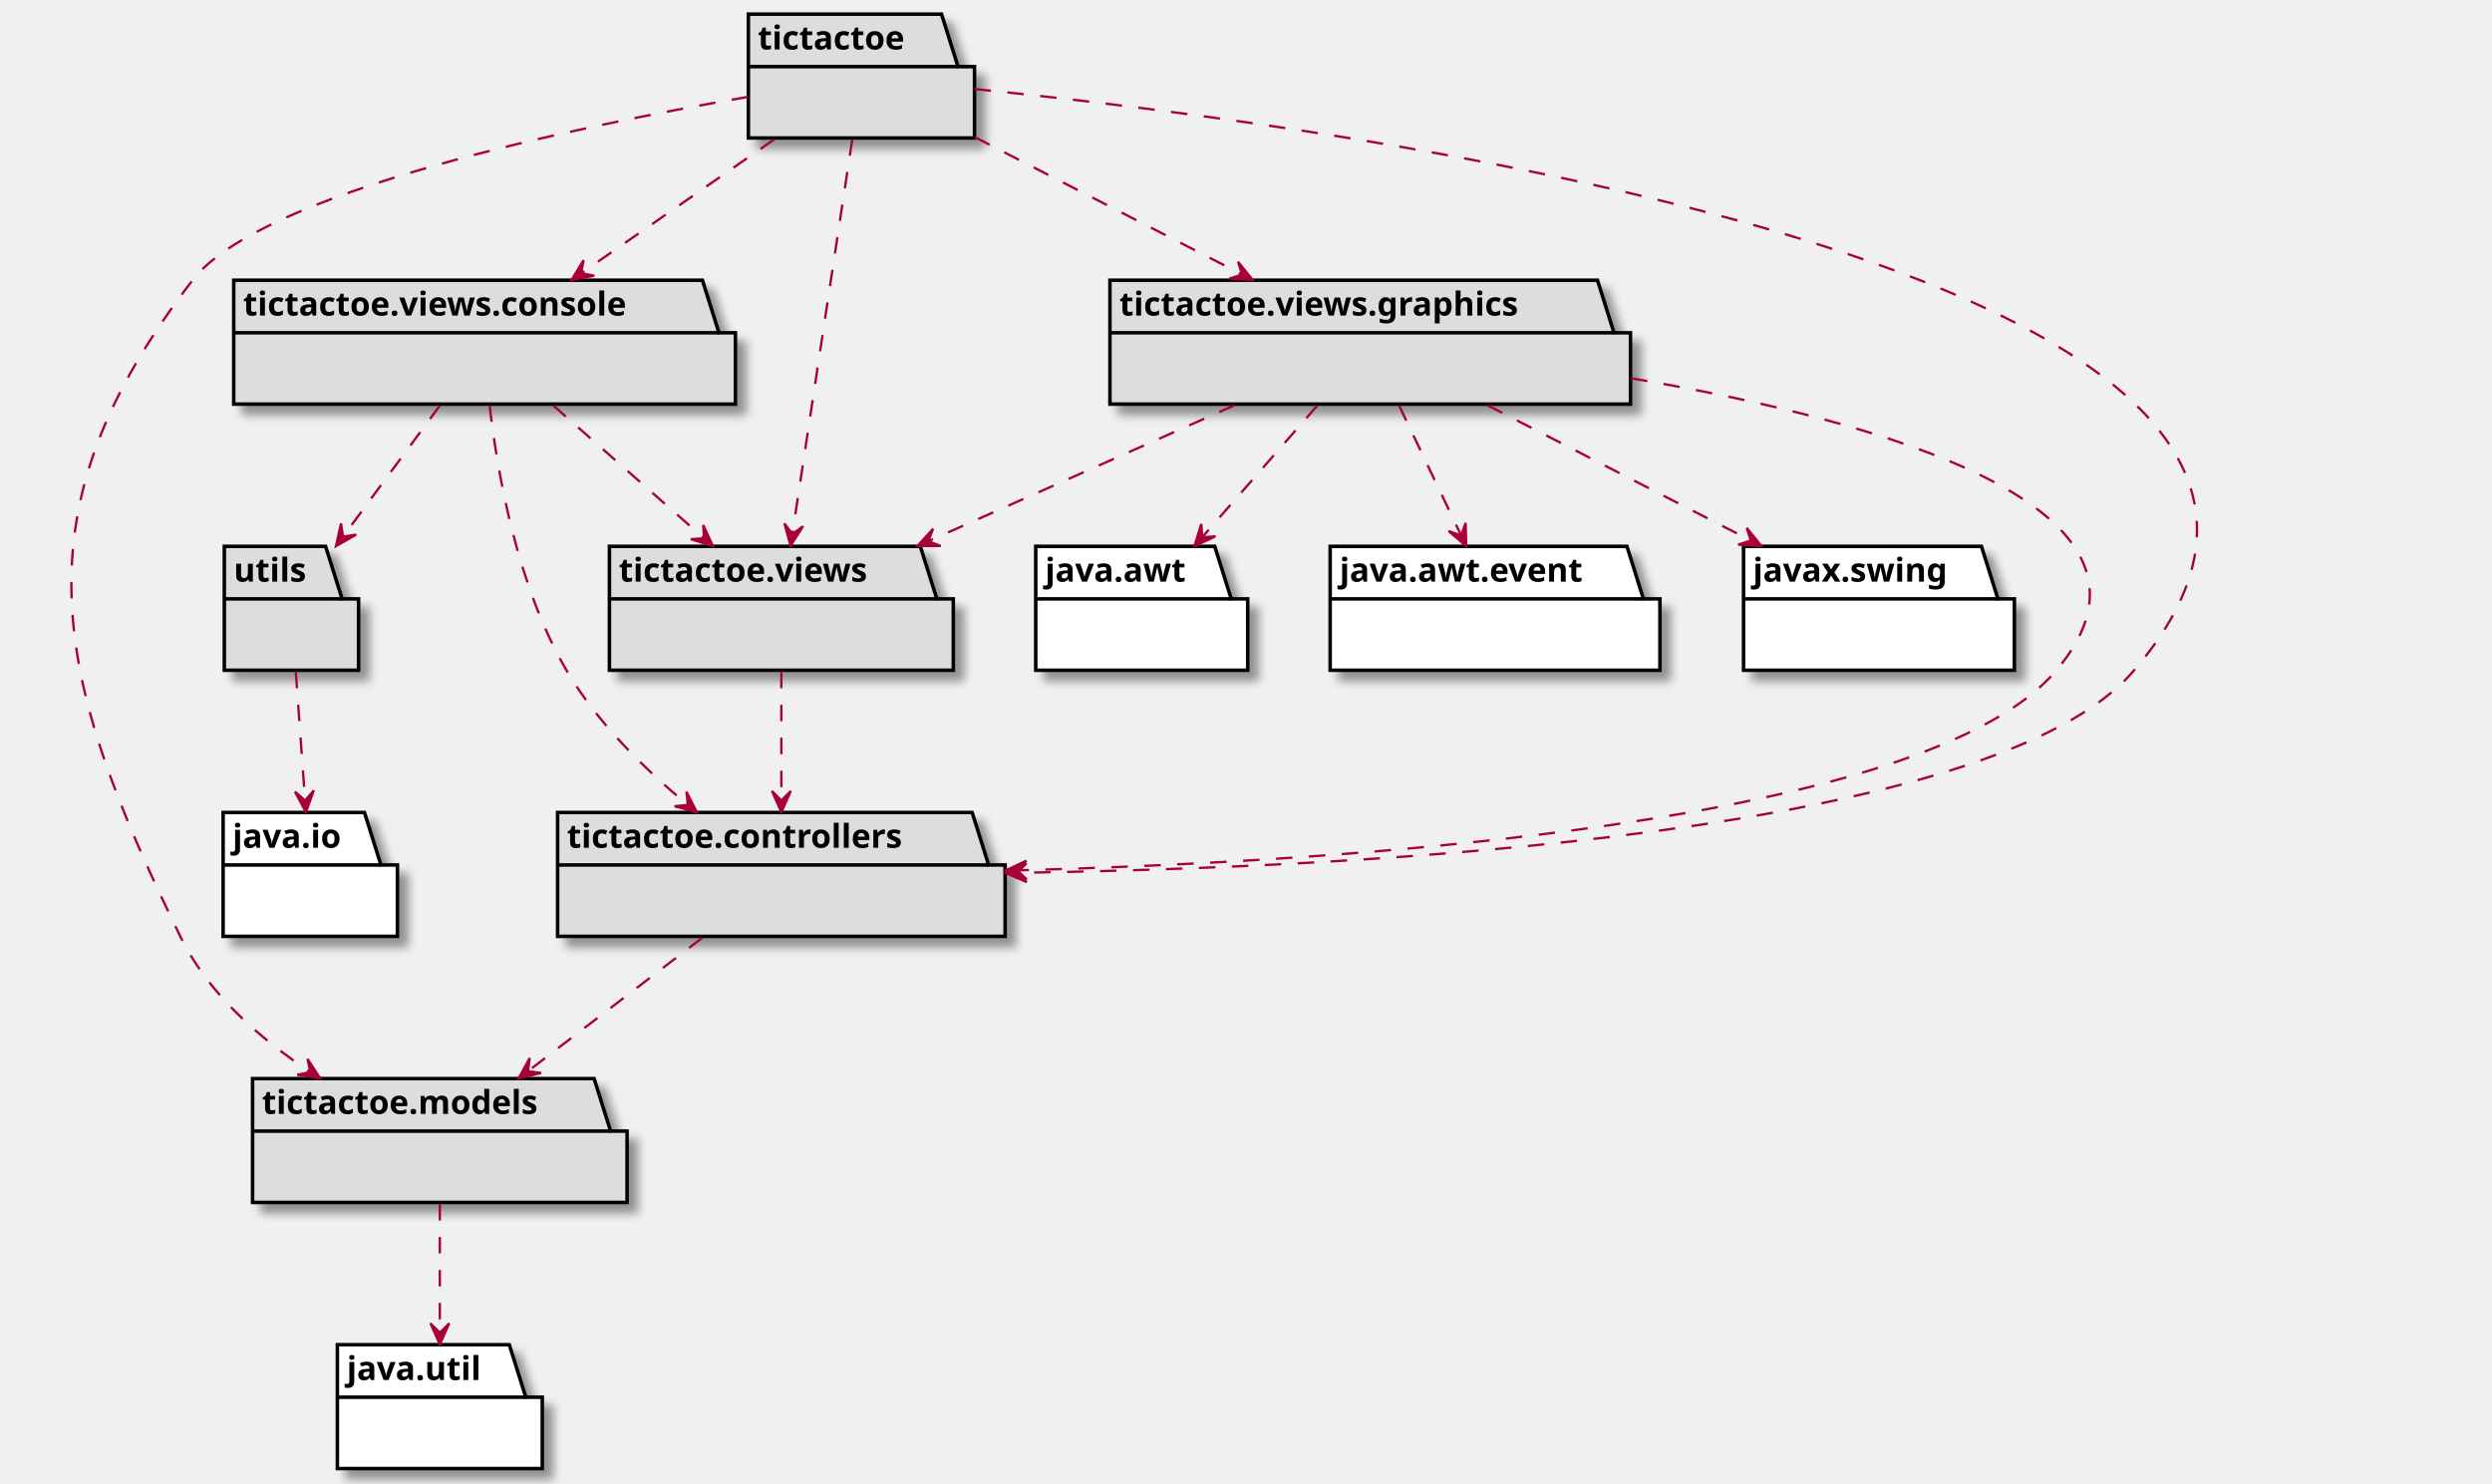
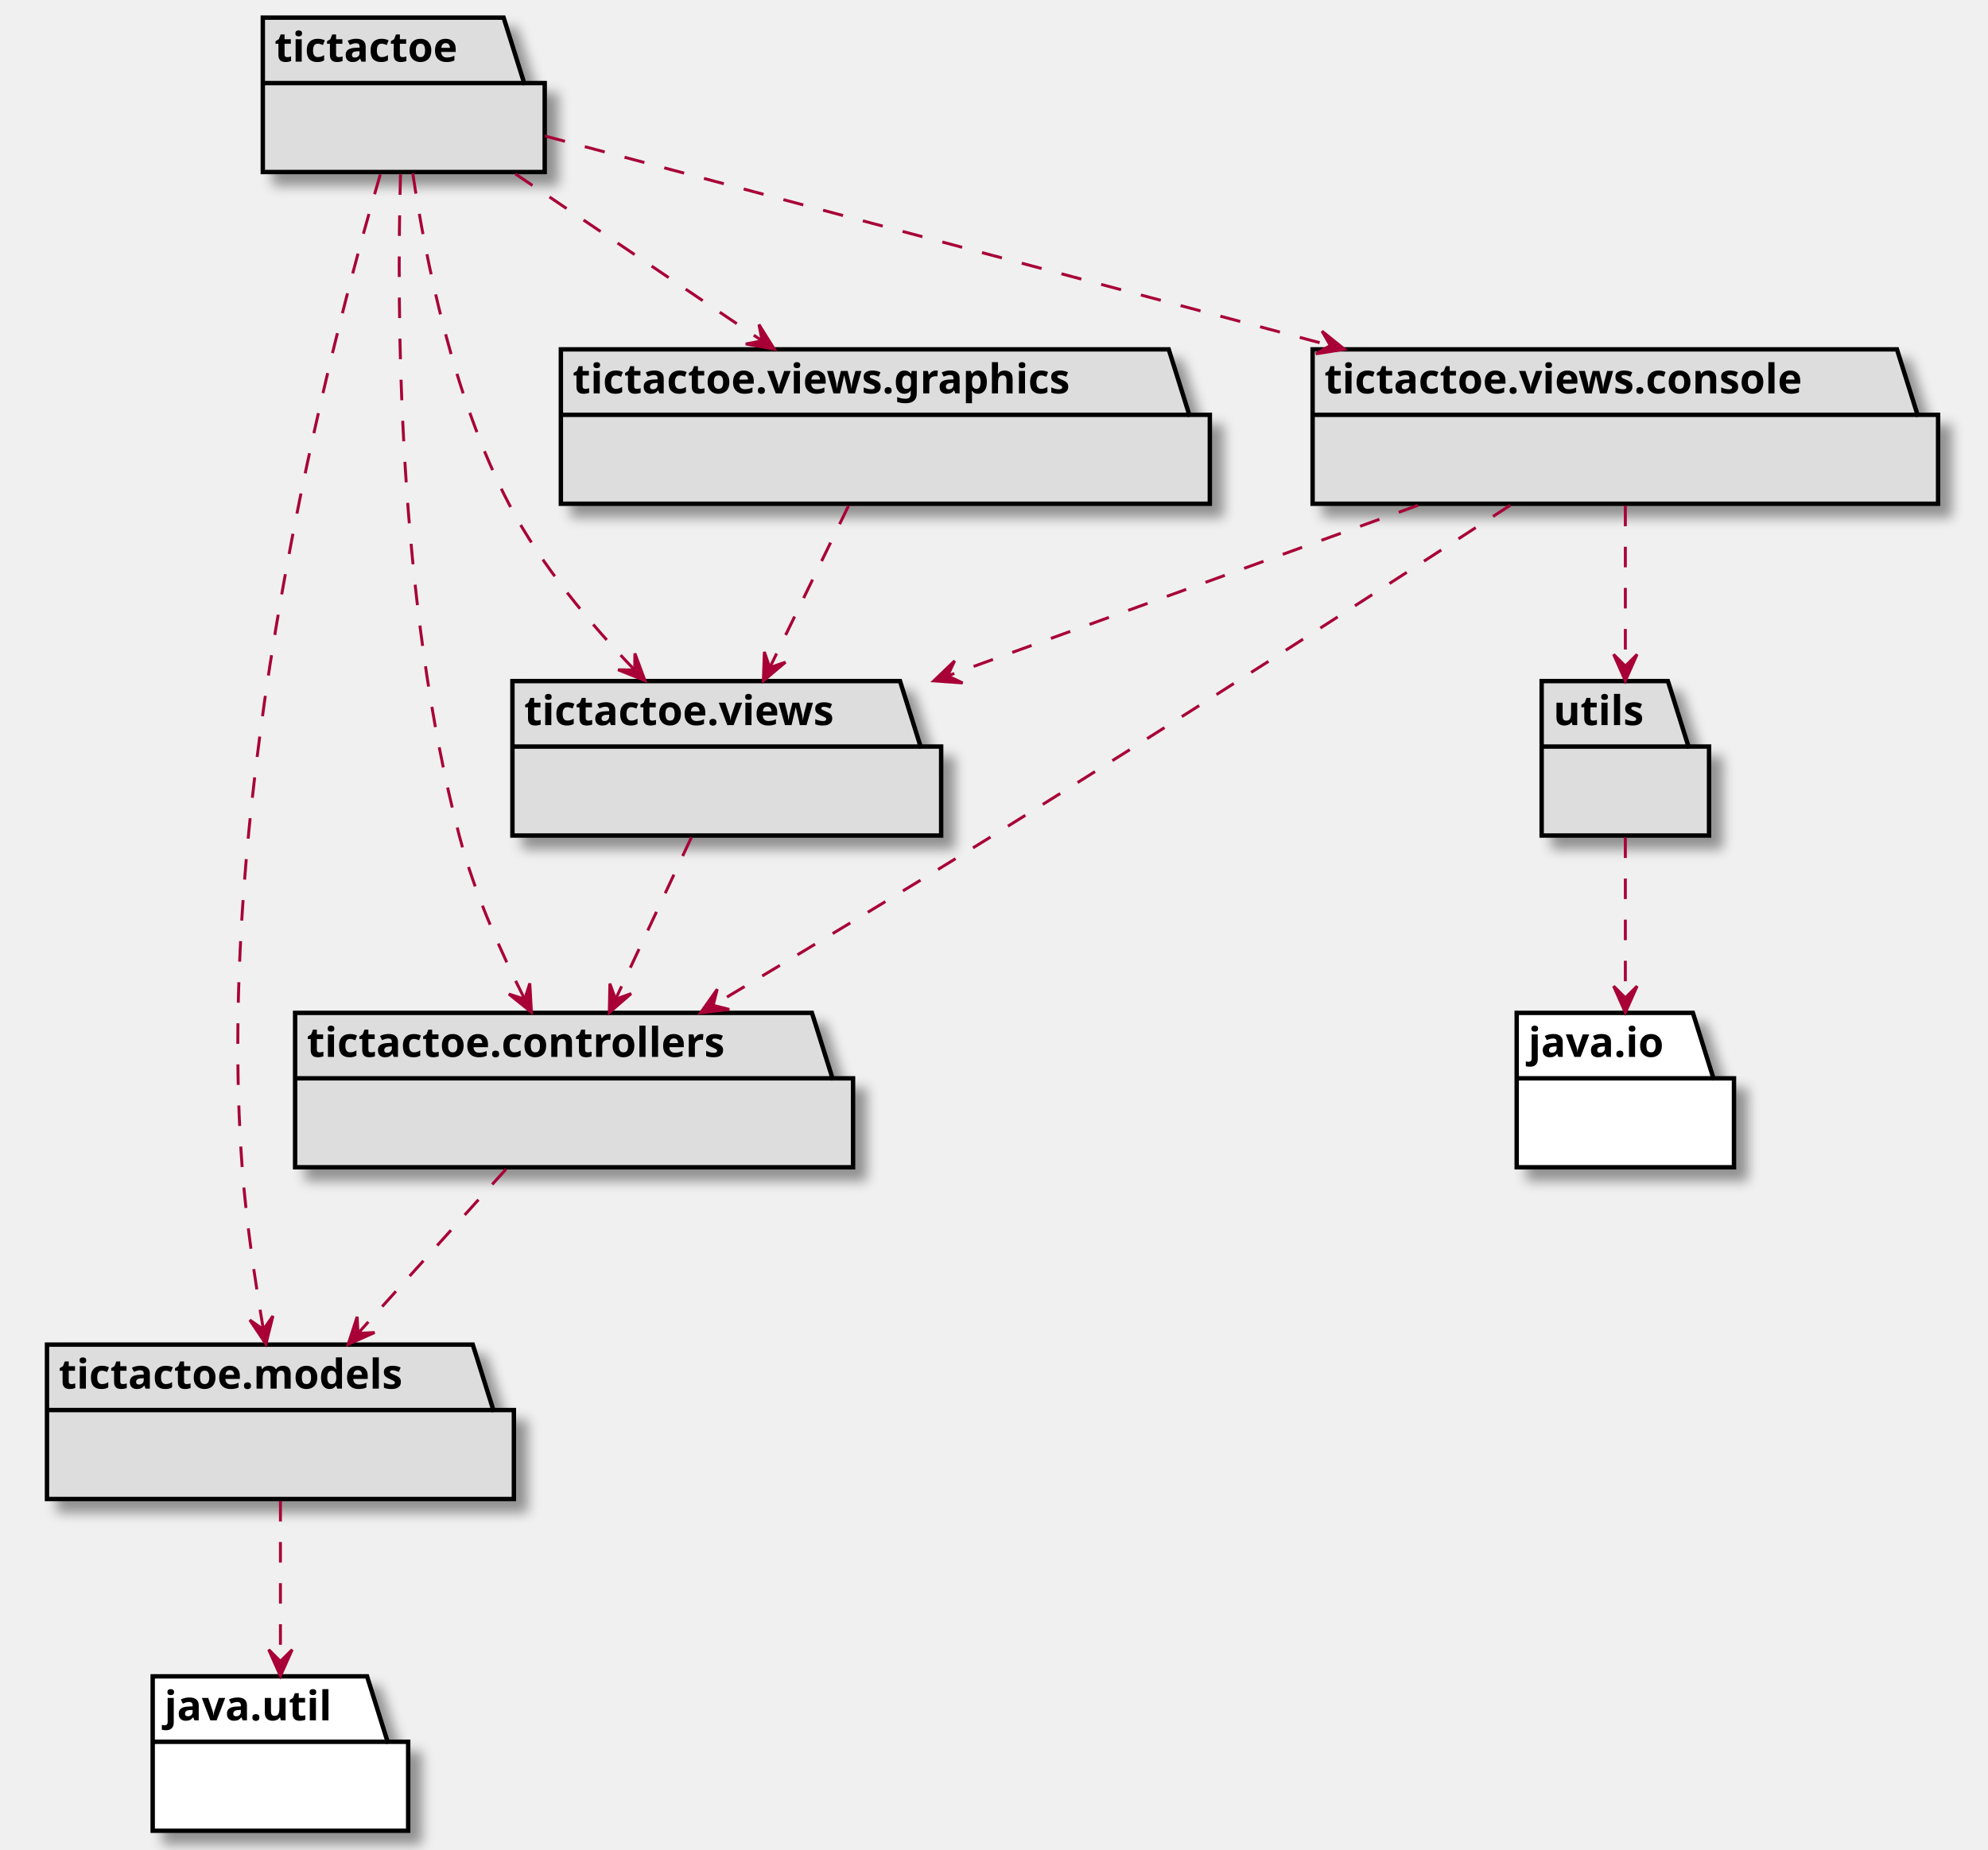
- <svg xmlns="http://www.w3.org/2000/svg" contentScriptType="application/ecmascript" contentStyleType="text/css" height="630px" preserveAspectRatio="none" style="width:1058px;height:630px;" version="1.1" viewBox="0 0 1058 630" width="1058px" zoomAndPan="magnify">
+ <svg xmlns="http://www.w3.org/2000/svg" contentScriptType="application/ecmascript" contentStyleType="text/css" height="630px" preserveAspectRatio="none" style="width:677px;height:630px;" version="1.1" viewBox="0 0 677 630" width="677px" zoomAndPan="magnify">
  <defs>
-     <filter height="300%" id="feub8snjd85qr" width="300%" x="-1" y="-1">
+     <filter height="300%" id="fhds2pb3cappn" width="300%" x="-1" y="-1">
      <feGaussianBlur result="blurOut" stdDeviation="2.0" />
      <feColorMatrix in="blurOut" result="blurOut2" type="matrix" values="0 0 0 0 0 0 0 0 0 0 0 0 0 0 0 0 0 0 .4 0" />
      <feOffset dx="4.0" dy="4.0" in="blurOut2" result="blurOut3" />
      <feBlend in="SourceGraphic" in2="blurOut3" mode="normal" />
    </filter>
  </defs>
  <g>
-     <polygon fill="#DDDDDD" filter="url(#feub8snjd85qr)" points="317.732,6,399.732,6,406.732,28.297,413.732,28.297,413.732,58.594,317.732,58.594,317.732,6" style="stroke:#000000;stroke-width:1.5;" />
-     <line style="stroke:#000000;stroke-width:1.5;" x1="317.732" x2="406.732" y1="28.297" y2="28.297" />
-     <text fill="#000000" font-family="sans-serif" font-size="14" font-weight="bold" lengthAdjust="spacingAndGlyphs" textLength="76" x="321.732" y="20.995">tictactoe</text>
-     <polygon fill="#DDDDDD" filter="url(#feub8snjd85qr)" points="258.732,232,390.732,232,397.732,254.297,404.732,254.297,404.732,284.594,258.732,284.594,258.732,232" style="stroke:#000000;stroke-width:1.5;" />
-     <line style="stroke:#000000;stroke-width:1.5;" x1="258.732" x2="397.732" y1="254.297" y2="254.297" />
-     <text fill="#000000" font-family="sans-serif" font-size="14" font-weight="bold" lengthAdjust="spacingAndGlyphs" textLength="126" x="262.732" y="246.995">tictactoe.views</text>
-     <polygon fill="#DDDDDD" filter="url(#feub8snjd85qr)" points="236.732,345,412.732,345,419.732,367.297,426.732,367.297,426.732,397.594,236.732,397.594,236.732,345" style="stroke:#000000;stroke-width:1.5;" />
-     <line style="stroke:#000000;stroke-width:1.5;" x1="236.732" x2="419.732" y1="367.297" y2="367.297" />
-     <text fill="#000000" font-family="sans-serif" font-size="14" font-weight="bold" lengthAdjust="spacingAndGlyphs" textLength="170" x="240.732" y="359.995">tictactoe.controllers</text>
-     <polygon fill="#DDDDDD" filter="url(#feub8snjd85qr)" points="107.232,458,252.232,458,259.232,480.297,266.232,480.297,266.232,510.594,107.232,510.594,107.232,458" style="stroke:#000000;stroke-width:1.5;" />
-     <line style="stroke:#000000;stroke-width:1.5;" x1="107.232" x2="259.232" y1="480.297" y2="480.297" />
-     <text fill="#000000" font-family="sans-serif" font-size="14" font-weight="bold" lengthAdjust="spacingAndGlyphs" textLength="139" x="111.232" y="472.995">tictactoe.models</text>
-     <polygon fill="#FFFFFF" filter="url(#feub8snjd85qr)" points="143.232,571,216.232,571,223.232,593.297,230.232,593.297,230.232,623.594,143.232,623.594,143.232,571" style="stroke:#000000;stroke-width:1.5;" />
-     <line style="stroke:#000000;stroke-width:1.5;" x1="143.232" x2="223.232" y1="593.297" y2="593.297" />
-     <text fill="#000000" font-family="sans-serif" font-size="14" font-weight="bold" lengthAdjust="spacingAndGlyphs" textLength="67" x="147.232" y="585.995">java.util</text>
-     <polygon fill="#DDDDDD" filter="url(#feub8snjd85qr)" points="95.232,232,138.232,232,145.232,254.297,152.232,254.297,152.232,284.594,95.232,284.594,95.232,232" style="stroke:#000000;stroke-width:1.5;" />
-     <line style="stroke:#000000;stroke-width:1.5;" x1="95.232" x2="145.232" y1="254.297" y2="254.297" />
-     <text fill="#000000" font-family="sans-serif" font-size="14" font-weight="bold" lengthAdjust="spacingAndGlyphs" textLength="37" x="99.232" y="246.995">utils</text>
-     <polygon fill="#FFFFFF" filter="url(#feub8snjd85qr)" points="94.732,345,154.732,345,161.732,367.297,168.732,367.297,168.732,397.594,94.732,397.594,94.732,345" style="stroke:#000000;stroke-width:1.5;" />
-     <line style="stroke:#000000;stroke-width:1.5;" x1="94.732" x2="161.732" y1="367.297" y2="367.297" />
-     <text fill="#000000" font-family="sans-serif" font-size="14" font-weight="bold" lengthAdjust="spacingAndGlyphs" textLength="54" x="98.732" y="359.995">java.io</text>
-     <polygon fill="#DDDDDD" filter="url(#feub8snjd85qr)" points="99.232,119,298.232,119,305.232,141.297,312.232,141.297,312.232,171.594,99.232,171.594,99.232,119" style="stroke:#000000;stroke-width:1.5;" />
-     <line style="stroke:#000000;stroke-width:1.5;" x1="99.232" x2="305.232" y1="141.297" y2="141.297" />
-     <text fill="#000000" font-family="sans-serif" font-size="14" font-weight="bold" lengthAdjust="spacingAndGlyphs" textLength="193" x="103.232" y="133.995">tictactoe.views.console</text>
-     <polygon fill="#DDDDDD" filter="url(#feub8snjd85qr)" points="471.232,119,678.232,119,685.232,141.297,692.232,141.297,692.232,171.594,471.232,171.594,471.232,119" style="stroke:#000000;stroke-width:1.5;" />
-     <line style="stroke:#000000;stroke-width:1.5;" x1="471.232" x2="685.232" y1="141.297" y2="141.297" />
-     <text fill="#000000" font-family="sans-serif" font-size="14" font-weight="bold" lengthAdjust="spacingAndGlyphs" textLength="201" x="475.232" y="133.995">tictactoe.views.graphics</text>
-     <polygon fill="#FFFFFF" filter="url(#feub8snjd85qr)" points="439.732,232,515.732,232,522.732,254.297,529.732,254.297,529.732,284.594,439.732,284.594,439.732,232" style="stroke:#000000;stroke-width:1.5;" />
-     <line style="stroke:#000000;stroke-width:1.5;" x1="439.732" x2="522.732" y1="254.297" y2="254.297" />
-     <text fill="#000000" font-family="sans-serif" font-size="14" font-weight="bold" lengthAdjust="spacingAndGlyphs" textLength="70" x="443.732" y="246.995">java.awt</text>
-     <polygon fill="#FFFFFF" filter="url(#feub8snjd85qr)" points="564.732,232,690.732,232,697.732,254.297,704.732,254.297,704.732,284.594,564.732,284.594,564.732,232" style="stroke:#000000;stroke-width:1.5;" />
-     <line style="stroke:#000000;stroke-width:1.5;" x1="564.732" x2="697.732" y1="254.297" y2="254.297" />
-     <text fill="#000000" font-family="sans-serif" font-size="14" font-weight="bold" lengthAdjust="spacingAndGlyphs" textLength="120" x="568.732" y="246.995">java.awt.event</text>
-     <polygon fill="#FFFFFF" filter="url(#feub8snjd85qr)" points="740.232,232,841.232,232,848.232,254.297,855.232,254.297,855.232,284.594,740.232,284.594,740.232,232" style="stroke:#000000;stroke-width:1.5;" />
-     <line style="stroke:#000000;stroke-width:1.5;" x1="740.232" x2="848.232" y1="254.297" y2="254.297" />
-     <text fill="#000000" font-family="sans-serif" font-size="14" font-weight="bold" lengthAdjust="spacingAndGlyphs" textLength="95" x="744.232" y="246.995">javax.swing</text>
-     <path codeLine="2" d="M413.938,58.272 C447.494,75.517 492.296,98.54 527.164,116.458 " fill="none" id="tictactoe-to-tictactoe.views.graphics" style="stroke:#A80036;stroke-width:1.0;stroke-dasharray:7.0,7.0;" />
-     <polygon fill="#A80036" points="531.799,118.84,525.623,111.168,527.352,116.554,521.966,118.283,531.799,118.84" style="stroke:#A80036;stroke-width:1.0;" />
-     <path codeLine="3" d="M317.54,41.135 C244.355,53.804 110.621,81.537 81.732,119 C6,217.212 22.227,286.6 76.732,398 C88.442,421.933 110.442,441.1 131.708,455.172 " fill="none" id="tictactoe-to-tictactoe.models" style="stroke:#A80036;stroke-width:1.0;stroke-dasharray:7.0,7.0;" />
-     <polygon fill="#A80036" points="135.948,457.918,130.567,449.669,131.751,455.201,126.219,456.385,135.948,457.918" style="stroke:#A80036;stroke-width:1.0;" />
-     <path codeLine="4" d="M328.623,59.245 C304.188,76.196 272.174,98.406 246.948,115.907 " fill="none" id="tictactoe-to-tictactoe.views.console" style="stroke:#A80036;stroke-width:1.0;stroke-dasharray:7.0,7.0;" />
-     <polygon fill="#A80036" points="242.64,118.895,252.315,117.052,246.749,116.045,247.755,110.479,242.64,118.895" style="stroke:#A80036;stroke-width:1.0;" />
-     <path codeLine="5" d="M413.746,37.8 C570.796,53.591 1051.002,116.492 905.732,285 C845.756,354.571 580.021,368.412 432.059,370.617 " fill="none" id="tictactoe-to-tictactoe.controllers" style="stroke:#A80036;stroke-width:1.0;stroke-dasharray:7.0,7.0;" />
-     <polygon fill="#A80036" points="426.846,370.691,435.901,374.565,431.846,370.621,435.789,366.565,426.846,370.691" style="stroke:#A80036;stroke-width:1.0;" />
-     <path d="M361.832,59.196 C355.534,100.69 343.148,182.287 336.394,226.785 " fill="none" id="tictactoe-to-tictactoe.views" style="stroke:#A80036;stroke-width:1.0;stroke-dasharray:7.0,7.0;" />
-     <polygon fill="#A80036" points="335.639,231.76,340.944,223.462,336.389,226.817,333.034,222.262,335.639,231.76" style="stroke:#A80036;stroke-width:1.0;" />
-     <path codeLine="9" d="M298.102,398.245 C276.049,415.126 247.185,437.223 224.367,454.69 " fill="none" id="tictactoe.controllers-to-tictactoe.models" style="stroke:#A80036;stroke-width:1.0;stroke-dasharray:7.0,7.0;" />
-     <polygon fill="#A80036" points="220.18,457.895,229.758,455.601,224.151,454.856,224.896,449.248,220.18,457.895" style="stroke:#A80036;stroke-width:1.0;" />
-     <path d="M186.732,511.245 C186.732,527.496 186.732,548.58 186.732,565.714 " fill="none" id="tictactoe.models-to-java.util" style="stroke:#A80036;stroke-width:1.0;stroke-dasharray:7.0,7.0;" />
-     <polygon fill="#A80036" points="186.732,570.895,190.732,561.895,186.732,565.895,182.732,561.895,186.732,570.895" style="stroke:#A80036;stroke-width:1.0;" />
-     <path d="M125.588,285.245 C126.759,301.496 128.279,322.579 129.513,339.714 " fill="none" id="utils-to-java.io" style="stroke:#A80036;stroke-width:1.0;stroke-dasharray:7.0,7.0;" />
-     <polygon fill="#A80036" points="129.887,344.895,133.229,335.63,129.527,339.908,125.249,336.206,129.887,344.895" style="stroke:#A80036;stroke-width:1.0;" />
-     <path d="M331.732,285.245 C331.732,301.496 331.732,322.579 331.732,339.714 " fill="none" id="tictactoe.views-to-tictactoe.controllers" style="stroke:#A80036;stroke-width:1.0;stroke-dasharray:7.0,7.0;" />
-     <polygon fill="#A80036" points="331.732,344.895,335.732,335.895,331.732,339.895,327.732,335.895,331.732,344.895" style="stroke:#A80036;stroke-width:1.0;" />
-     <path d="M234.956,172.245 C254.039,189.056 278.993,211.039 298.781,228.472 " fill="none" id="tictactoe.views.console-to-tictactoe.views" style="stroke:#A80036;stroke-width:1.0;stroke-dasharray:7.0,7.0;" />
-     <polygon fill="#A80036" points="302.667,231.895,298.559,222.944,298.916,228.589,293.27,228.946,302.667,231.895" style="stroke:#A80036;stroke-width:1.0;" />
-     <path d="M207.863,172.138 C211.229,201.243 219.721,249.307 240.732,285 C253.614,306.884 273.761,326.642 291.826,341.638 " fill="none" id="tictactoe.views.console-to-tictactoe.controllers" style="stroke:#A80036;stroke-width:1.0;stroke-dasharray:7.0,7.0;" />
-     <polygon fill="#A80036" points="295.885,344.958,291.452,336.163,292.015,341.792,286.386,342.356,295.885,344.958" style="stroke:#A80036;stroke-width:1.0;" />
-     <path d="M186.714,172.245 C174.501,188.776 158.595,210.308 145.823,227.597 " fill="none" id="tictactoe.views.console-to-utils" style="stroke:#A80036;stroke-width:1.0;stroke-dasharray:7.0,7.0;" />
-     <polygon fill="#A80036" points="142.648,231.895,151.214,227.034,145.62,227.874,144.78,222.28,142.648,231.895" style="stroke:#A80036;stroke-width:1.0;" />
-     <path d="M559.235,172.245 C544.666,188.916 525.653,210.673 510.481,228.035 " fill="none" id="tictactoe.views.graphics-to-java.awt" style="stroke:#A80036;stroke-width:1.0;stroke-dasharray:7.0,7.0;" />
-     <polygon fill="#A80036" points="507.108,231.895,516.043,227.751,510.399,228.13,510.019,222.486,507.108,231.895" style="stroke:#A80036;stroke-width:1.0;" />
-     <path d="M594.025,172.245 C601.851,188.636 612.025,209.943 620.244,227.156 " fill="none" id="tictactoe.views.graphics-to-java.awt.event" style="stroke:#A80036;stroke-width:1.0;stroke-dasharray:7.0,7.0;" />
-     <polygon fill="#A80036" points="622.506,231.895,622.238,222.05,620.352,227.383,615.018,225.497,622.506,231.895" style="stroke:#A80036;stroke-width:1.0;" />
-     <path d="M524.063,172.105 C485.264,189.332 434.129,212.036 394.338,229.703 " fill="none" id="tictactoe.views.graphics-to-tictactoe.views" style="stroke:#A80036;stroke-width:1.0;stroke-dasharray:7.0,7.0;" />
-     <polygon fill="#A80036" points="389.544,231.832,399.393,231.834,394.114,229.802,396.145,224.523,389.544,231.832" style="stroke:#A80036;stroke-width:1.0;" />
-     <path d="M692.497,160.602 C797.8,178.471 931.974,215.661 872.732,285 C817.199,349.999 572.772,365.87 432.204,369.56 " fill="none" id="tictactoe.views.graphics-to-tictactoe.controllers" style="stroke:#A80036;stroke-width:1.0;stroke-dasharray:7.0,7.0;" />
-     <polygon fill="#A80036" points="426.834,369.696,435.933,373.466,431.833,369.569,435.73,365.468,426.834,369.696" style="stroke:#A80036;stroke-width:1.0;" />
-     <path d="M631.558,172.105 C664.944,189.262 708.902,211.851 743.221,229.487 " fill="none" id="tictactoe.views.graphics-to-javax.swing" style="stroke:#A80036;stroke-width:1.0;stroke-dasharray:7.0,7.0;" />
-     <polygon fill="#A80036" points="747.783,231.832,741.607,224.16,743.336,229.546,737.95,231.275,747.783,231.832" style="stroke:#A80036;stroke-width:1.0;" />
+     <polygon fill="#DDDDDD" filter="url(#fhds2pb3cappn)" points="89.5,6,171.5,6,178.5,28.297,185.5,28.297,185.5,58.594,89.5,58.594,89.5,6" style="stroke:#000000;stroke-width:1.5;" />
+     <line style="stroke:#000000;stroke-width:1.5;" x1="89.5" x2="178.5" y1="28.297" y2="28.297" />
+     <text fill="#000000" font-family="sans-serif" font-size="14" font-weight="bold" lengthAdjust="spacingAndGlyphs" textLength="76" x="93.5" y="20.995">tictactoe</text>
+     <polygon fill="#DDDDDD" filter="url(#fhds2pb3cappn)" points="174.5,232,306.5,232,313.5,254.297,320.5,254.297,320.5,284.594,174.5,284.594,174.5,232" style="stroke:#000000;stroke-width:1.5;" />
+     <line style="stroke:#000000;stroke-width:1.5;" x1="174.5" x2="313.5" y1="254.297" y2="254.297" />
+     <text fill="#000000" font-family="sans-serif" font-size="14" font-weight="bold" lengthAdjust="spacingAndGlyphs" textLength="126" x="178.5" y="246.995">tictactoe.views</text>
+     <polygon fill="#DDDDDD" filter="url(#fhds2pb3cappn)" points="100.5,345,276.5,345,283.5,367.297,290.5,367.297,290.5,397.594,100.5,397.594,100.5,345" style="stroke:#000000;stroke-width:1.5;" />
+     <line style="stroke:#000000;stroke-width:1.5;" x1="100.5" x2="283.5" y1="367.297" y2="367.297" />
+     <text fill="#000000" font-family="sans-serif" font-size="14" font-weight="bold" lengthAdjust="spacingAndGlyphs" textLength="170" x="104.5" y="359.995">tictactoe.controllers</text>
+     <polygon fill="#DDDDDD" filter="url(#fhds2pb3cappn)" points="16,458,161,458,168,480.297,175,480.297,175,510.594,16,510.594,16,458" style="stroke:#000000;stroke-width:1.5;" />
+     <line style="stroke:#000000;stroke-width:1.5;" x1="16" x2="168" y1="480.297" y2="480.297" />
+     <text fill="#000000" font-family="sans-serif" font-size="14" font-weight="bold" lengthAdjust="spacingAndGlyphs" textLength="139" x="20" y="472.995">tictactoe.models</text>
+     <polygon fill="#FFFFFF" filter="url(#fhds2pb3cappn)" points="52,571,125,571,132,593.297,139,593.297,139,623.594,52,623.594,52,571" style="stroke:#000000;stroke-width:1.5;" />
+     <line style="stroke:#000000;stroke-width:1.5;" x1="52" x2="132" y1="593.297" y2="593.297" />
+     <text fill="#000000" font-family="sans-serif" font-size="14" font-weight="bold" lengthAdjust="spacingAndGlyphs" textLength="67" x="56" y="585.995">java.util</text>
+     <polygon fill="#DDDDDD" filter="url(#fhds2pb3cappn)" points="525,232,568,232,575,254.297,582,254.297,582,284.594,525,284.594,525,232" style="stroke:#000000;stroke-width:1.5;" />
+     <line style="stroke:#000000;stroke-width:1.5;" x1="525" x2="575" y1="254.297" y2="254.297" />
+     <text fill="#000000" font-family="sans-serif" font-size="14" font-weight="bold" lengthAdjust="spacingAndGlyphs" textLength="37" x="529" y="246.995">utils</text>
+     <polygon fill="#FFFFFF" filter="url(#fhds2pb3cappn)" points="516.5,345,576.5,345,583.5,367.297,590.5,367.297,590.5,397.594,516.5,397.594,516.5,345" style="stroke:#000000;stroke-width:1.5;" />
+     <line style="stroke:#000000;stroke-width:1.5;" x1="516.5" x2="583.5" y1="367.297" y2="367.297" />
+     <text fill="#000000" font-family="sans-serif" font-size="14" font-weight="bold" lengthAdjust="spacingAndGlyphs" textLength="54" x="520.5" y="359.995">java.io</text>
+     <polygon fill="#DDDDDD" filter="url(#fhds2pb3cappn)" points="447,119,646,119,653,141.297,660,141.297,660,171.594,447,171.594,447,119" style="stroke:#000000;stroke-width:1.5;" />
+     <line style="stroke:#000000;stroke-width:1.5;" x1="447" x2="653" y1="141.297" y2="141.297" />
+     <text fill="#000000" font-family="sans-serif" font-size="14" font-weight="bold" lengthAdjust="spacingAndGlyphs" textLength="193" x="451" y="133.995">tictactoe.views.console</text>
+     <polygon fill="#DDDDDD" filter="url(#fhds2pb3cappn)" points="191,119,398,119,405,141.297,412,141.297,412,171.594,191,171.594,191,119" style="stroke:#000000;stroke-width:1.5;" />
+     <line style="stroke:#000000;stroke-width:1.5;" x1="191" x2="405" y1="141.297" y2="141.297" />
+     <text fill="#000000" font-family="sans-serif" font-size="14" font-weight="bold" lengthAdjust="spacingAndGlyphs" textLength="201" x="195" y="133.995">tictactoe.views.graphics</text>
+     <path codeLine="2" d="M175.537,59.245 C200.583,76.196 233.397,98.406 259.254,115.907 " fill="none" id="tictactoe-to-tictactoe.views.graphics" style="stroke:#A80036;stroke-width:1.0;stroke-dasharray:7.0,7.0;" />
+     <polygon fill="#A80036" points="263.669,118.895,258.455,110.539,259.527,116.094,253.973,117.166,263.669,118.895" style="stroke:#A80036;stroke-width:1.0;" />
+     <path codeLine="3" d="M129.502,59.426 C112.044,118.935 72.828,270.05 82.5,398 C83.873,416.159 86.863,436.303 89.629,452.476 " fill="none" id="tictactoe-to-tictactoe.models" style="stroke:#A80036;stroke-width:1.0;stroke-dasharray:7.0,7.0;" />
+     <polygon fill="#A80036" points="90.557,457.799,92.952,448.246,89.698,452.873,85.071,449.62,90.557,457.799" style="stroke:#A80036;stroke-width:1.0;" />
+     <path codeLine="4" d="M185.627,46.342 C250.633,63.687 368.101,95.031 452.835,117.64 " fill="none" id="tictactoe-to-tictactoe.views.console" style="stroke:#A80036;stroke-width:1.0;stroke-dasharray:7.0,7.0;" />
+     <polygon fill="#A80036" points="457.859,118.98,450.196,112.793,453.028,117.69,448.132,120.522,457.859,118.98" style="stroke:#A80036;stroke-width:1.0;" />
+     <path codeLine="5" d="M136.393,59.354 C135.085,105.51 135.32,204.771 156.5,285 C161.519,304.013 170.458,324.076 178.512,339.985 " fill="none" id="tictactoe-to-tictactoe.controllers" style="stroke:#A80036;stroke-width:1.0;stroke-dasharray:7.0,7.0;" />
+     <polygon fill="#A80036" points="180.978,344.783,180.421,334.95,178.692,340.336,173.306,338.607,180.978,344.783" style="stroke:#A80036;stroke-width:1.0;" />
+     <path d="M140.568,59.022 C144.816,87.81 154.257,135.383 173.5,172 C184.361,192.666 201.1,212.582 215.912,227.986 " fill="none" id="tictactoe-to-tictactoe.views" style="stroke:#A80036;stroke-width:1.0;stroke-dasharray:7.0,7.0;" />
+     <polygon fill="#A80036" points="219.632,231.802,216.214,222.565,216.142,228.222,210.485,228.15,219.632,231.802" style="stroke:#A80036;stroke-width:1.0;" />
+     <path codeLine="9" d="M172.307,398.245 C157.287,414.916 137.686,436.673 122.045,454.035 " fill="none" id="tictactoe.controllers-to-tictactoe.models" style="stroke:#A80036;stroke-width:1.0;stroke-dasharray:7.0,7.0;" />
+     <polygon fill="#A80036" points="118.568,457.895,127.564,453.885,121.914,454.18,121.62,448.531,118.568,457.895" style="stroke:#A80036;stroke-width:1.0;" />
+     <path d="M95.5,511.245 C95.5,527.496 95.5,548.58 95.5,565.714 " fill="none" id="tictactoe.models-to-java.util" style="stroke:#A80036;stroke-width:1.0;stroke-dasharray:7.0,7.0;" />
+     <polygon fill="#A80036" points="95.5,570.895,99.5,561.895,95.5,565.895,91.5,561.895,95.5,570.895" style="stroke:#A80036;stroke-width:1.0;" />
+     <path d="M553.5,285.245 C553.5,301.496 553.5,322.579 553.5,339.714 " fill="none" id="utils-to-java.io" style="stroke:#A80036;stroke-width:1.0;stroke-dasharray:7.0,7.0;" />
+     <polygon fill="#A80036" points="553.5,344.895,557.5,335.895,553.5,339.895,549.5,335.895,553.5,344.895" style="stroke:#A80036;stroke-width:1.0;" />
+     <path d="M235.439,285.245 C227.761,301.636 217.779,322.943 209.715,340.156 " fill="none" id="tictactoe.views-to-tictactoe.controllers" style="stroke:#A80036;stroke-width:1.0;stroke-dasharray:7.0,7.0;" />
+     <polygon fill="#A80036" points="207.495,344.895,214.936,338.443,209.617,340.367,207.692,335.048,207.495,344.895" style="stroke:#A80036;stroke-width:1.0;" />
+     <path d="M482.913,172.105 C435.048,189.468 371.845,212.395 322.979,230.12 " fill="none" id="tictactoe.views.console-to-tictactoe.views" style="stroke:#A80036;stroke-width:1.0;stroke-dasharray:7.0,7.0;" />
+     <polygon fill="#A80036" points="317.996,231.928,327.82,232.62,322.697,230.224,325.093,225.1,317.996,231.928" style="stroke:#A80036;stroke-width:1.0;" />
+     <path d="M514.296,172.108 C471.179,200.162 399.739,246.319 337.5,285 C306.18,304.465 270.635,325.866 242.943,342.388 " fill="none" id="tictactoe.views.console-to-tictactoe.controllers" style="stroke:#A80036;stroke-width:1.0;stroke-dasharray:7.0,7.0;" />
+     <polygon fill="#A80036" points="238.568,344.997,248.347,343.824,242.863,342.437,244.25,336.953,238.568,344.997" style="stroke:#A80036;stroke-width:1.0;" />
+     <path d="M553.5,172.245 C553.5,188.496 553.5,209.579 553.5,226.714 " fill="none" id="tictactoe.views.console-to-utils" style="stroke:#A80036;stroke-width:1.0;stroke-dasharray:7.0,7.0;" />
+     <polygon fill="#A80036" points="553.5,231.895,557.5,222.895,553.5,226.895,549.5,222.895,553.5,231.895" style="stroke:#A80036;stroke-width:1.0;" />
+     <path d="M288.976,172.245 C281.001,188.636 270.636,209.943 262.262,227.156 " fill="none" id="tictactoe.views.graphics-to-tictactoe.views" style="stroke:#A80036;stroke-width:1.0;stroke-dasharray:7.0,7.0;" />
+     <polygon fill="#A80036" points="259.956,231.895,267.489,225.551,262.143,227.399,260.295,222.052,259.956,231.895" style="stroke:#A80036;stroke-width:1.0;" />
  </g>
</svg>
